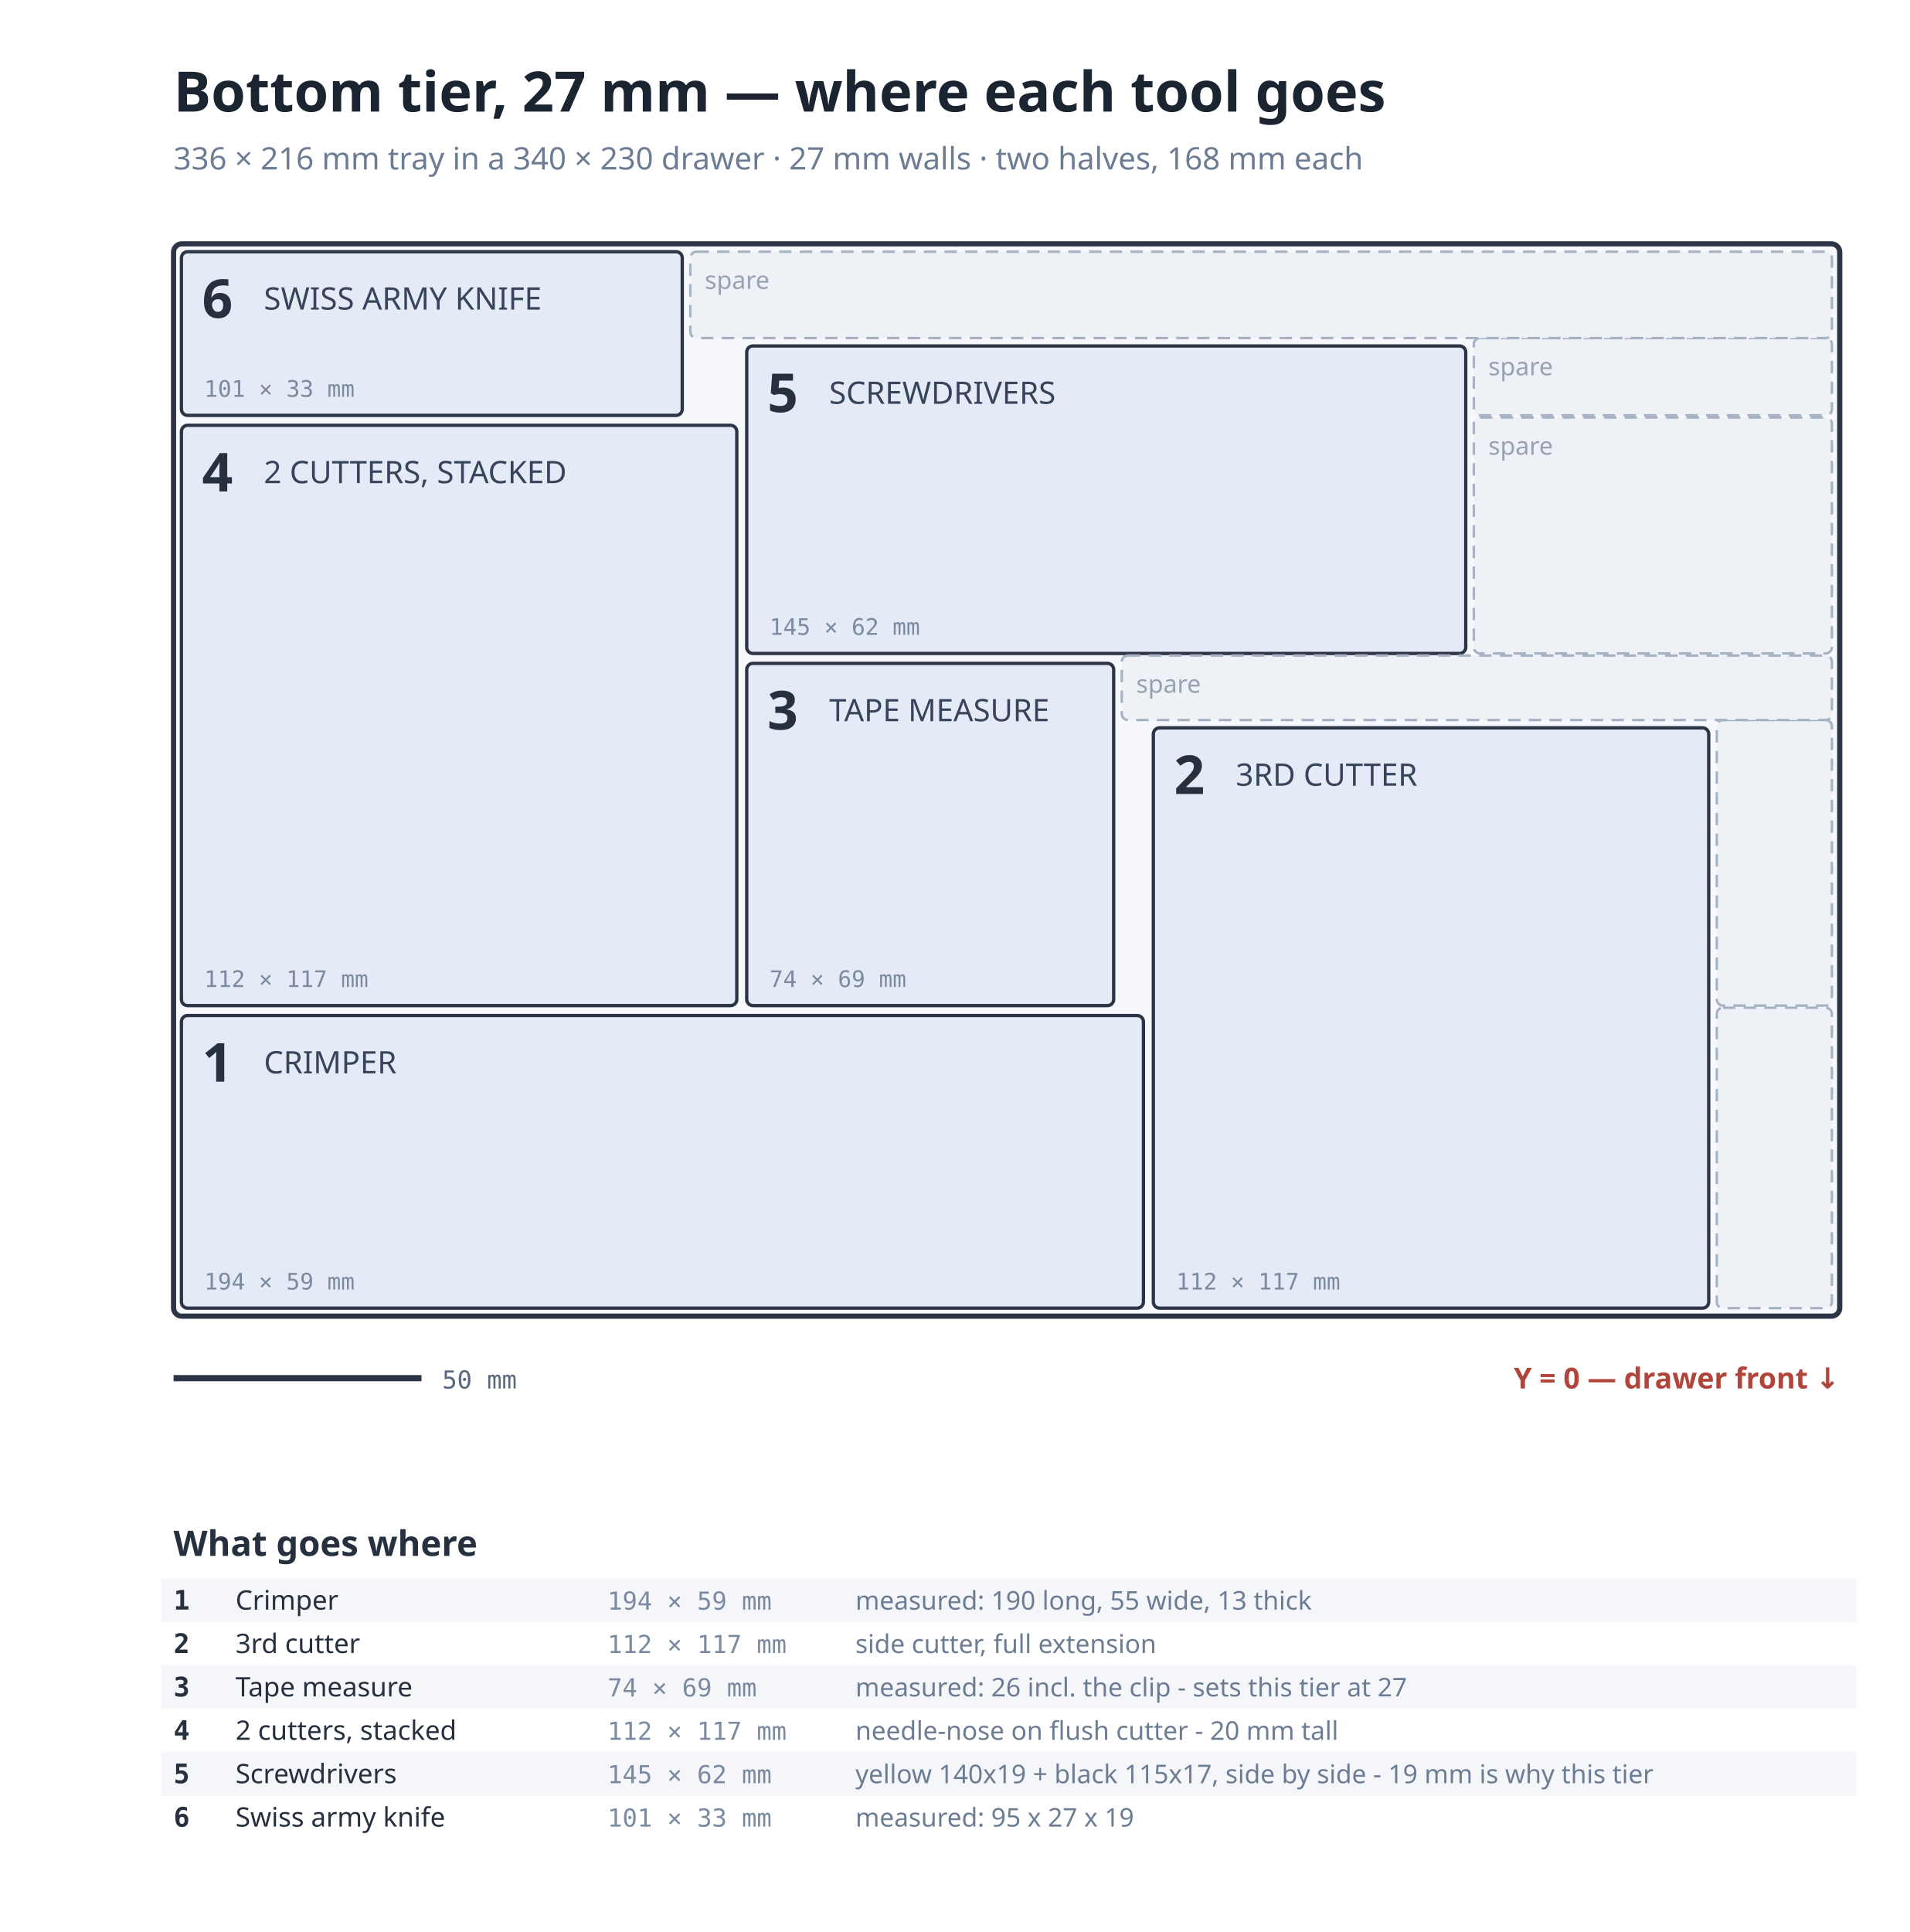
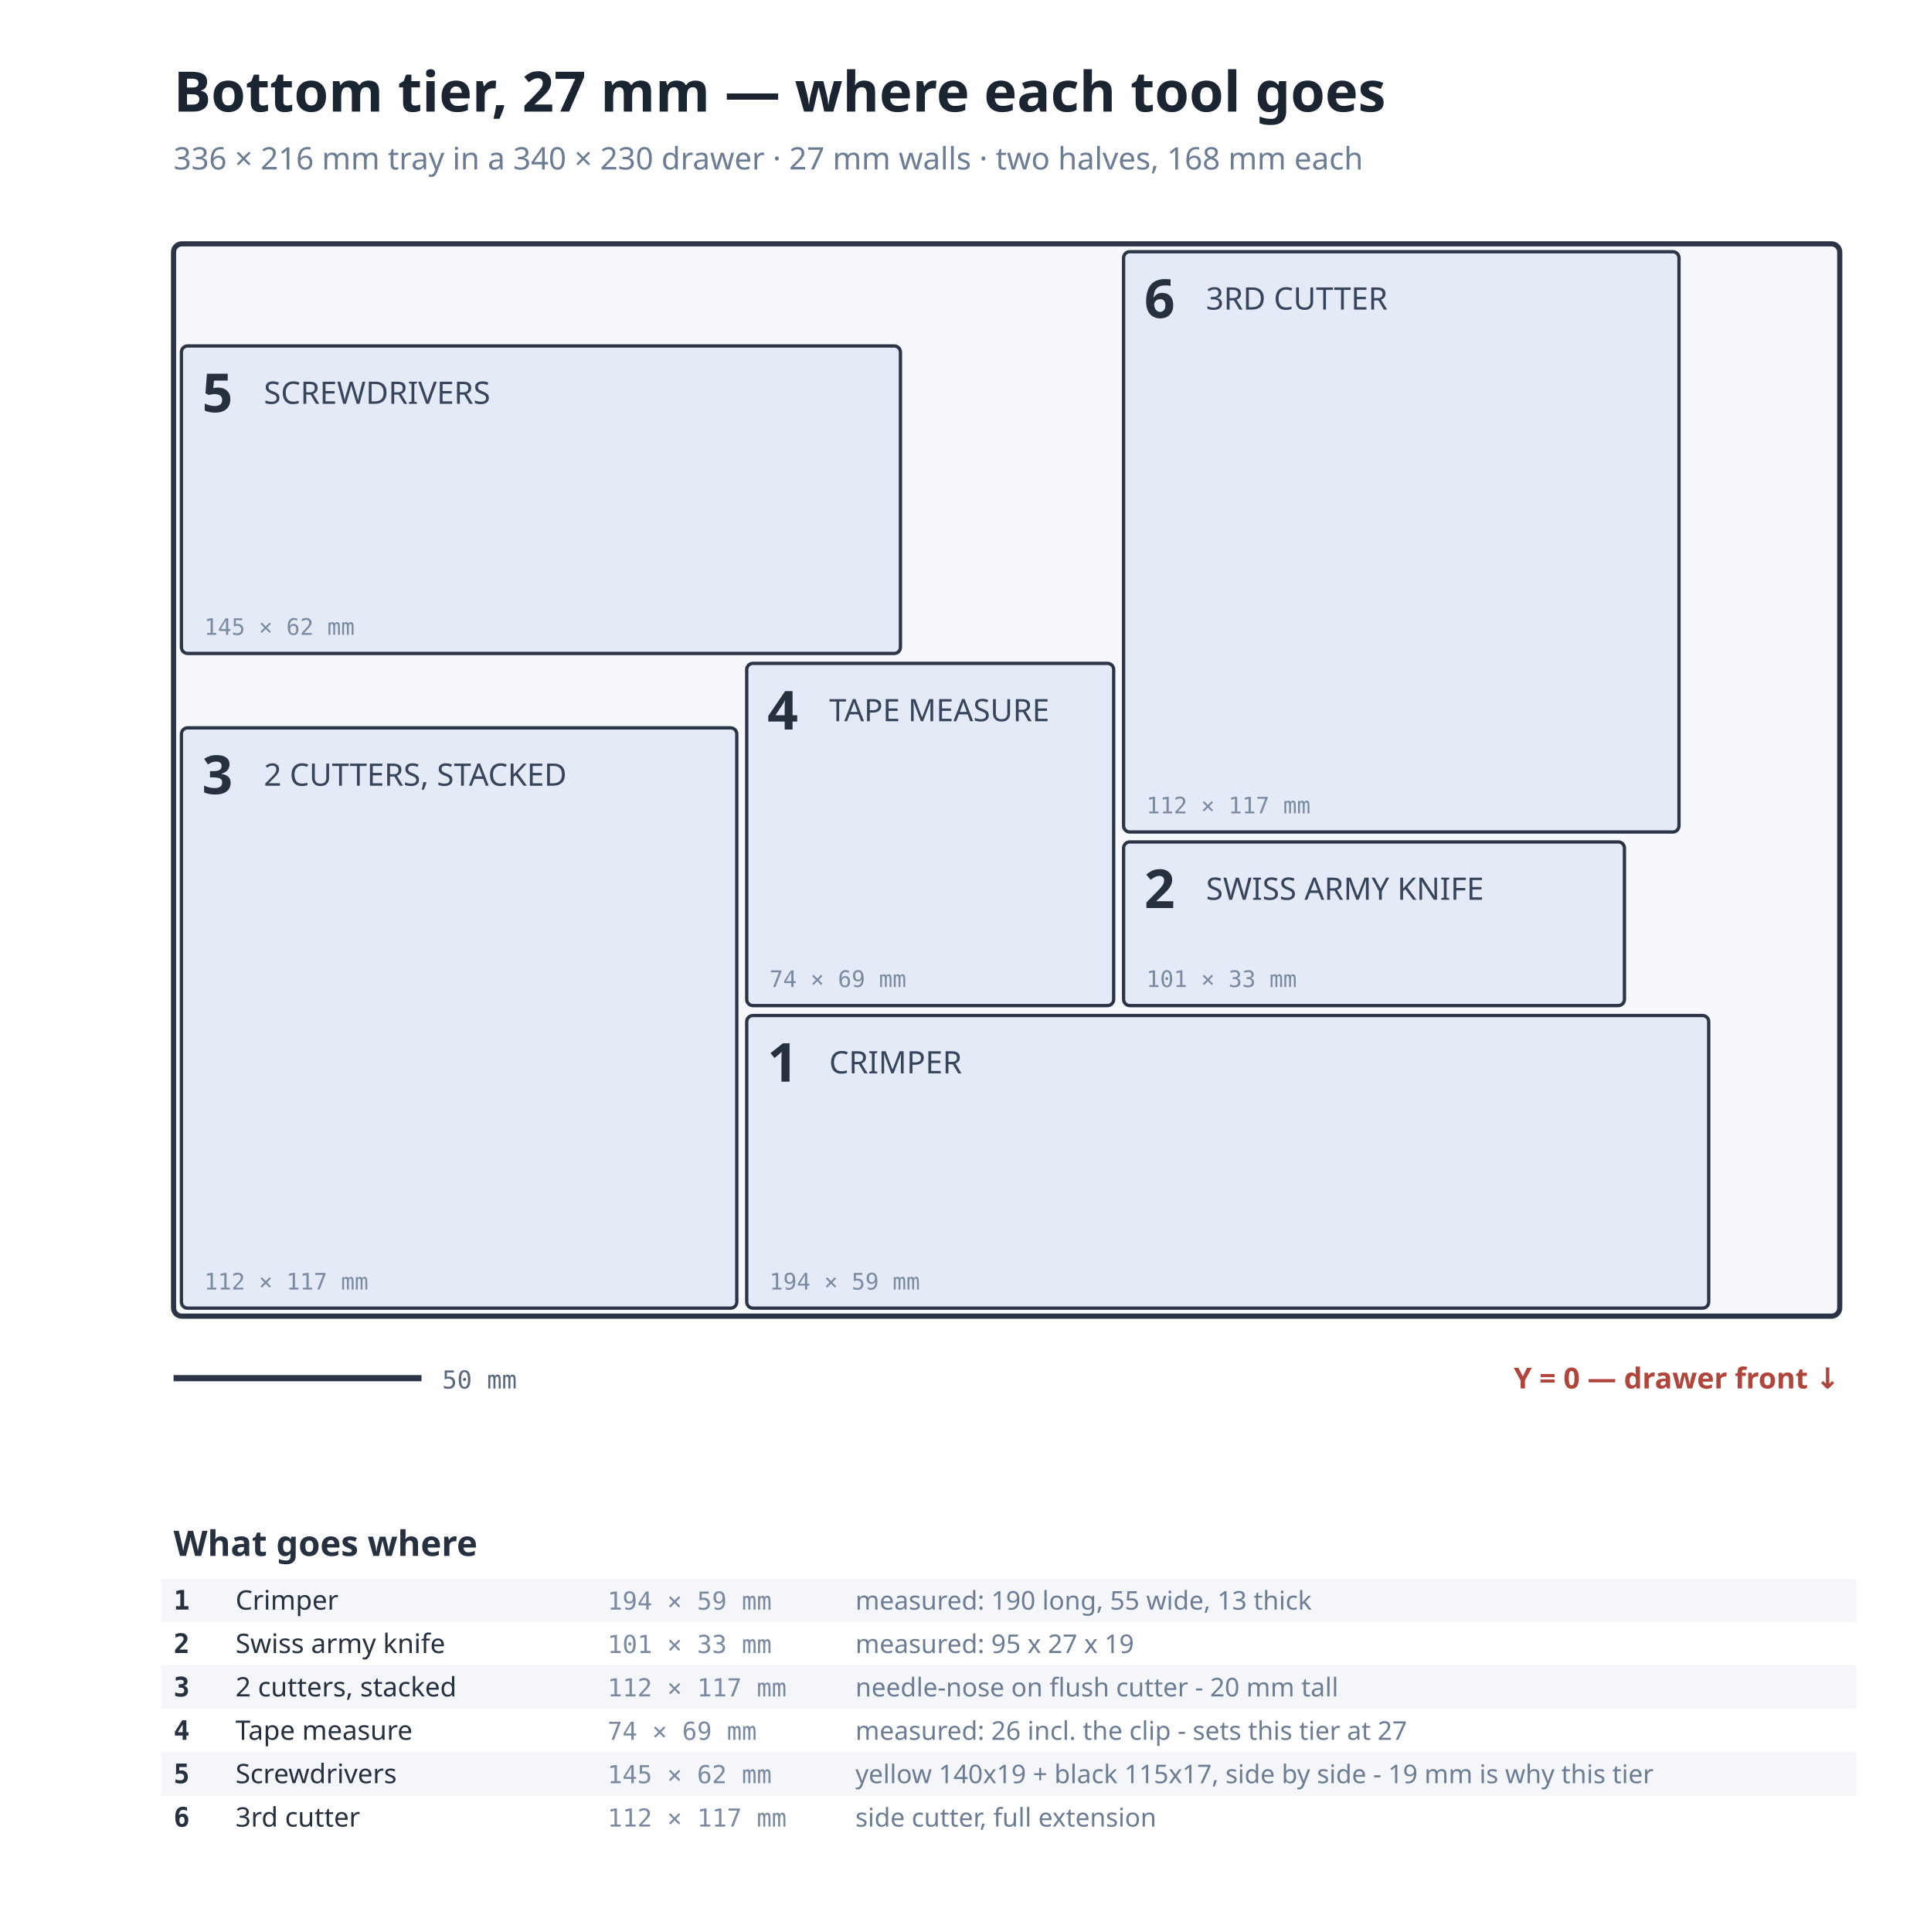
<svg xmlns="http://www.w3.org/2000/svg" width="924.4" height="934.88" viewBox="0 0 924.4 934.88">
  <rect width="100%" height="100%" fill="#ffffff" />
  <text x="84" y="54" font-family="ui-sans-serif,system-ui,sans-serif" font-size="27" font-weight="700" fill="#1b2431">Bottom tier, 27 mm — where each tool goes</text>
  <text x="84" y="82" font-family="ui-sans-serif,system-ui,sans-serif" font-size="15" fill="#6c7c93">336 × 216 mm tray in a 340 × 230 drawer · 27 mm walls · two halves, 168 mm each</text>
  <rect x="84" y="118" width="806.4" height="518.88" fill="#f6f8fc" stroke="#2b3546" stroke-width="2.5" rx="4" />
-   <rect x="87.8" y="491.4" width="465.6" height="141.6" fill="#e4ebf6" stroke="#2b3546" stroke-width="1.6" rx="3" />
-   <text x="97.8" y="523.4" font-family="ui-sans-serif,system-ui,sans-serif" font-size="26" font-weight="700" fill="#26303f">1</text>
-   <text x="127.7" y="519.4" font-family="ui-sans-serif,system-ui,sans-serif" font-size="15" fill="#37445c">CRIMPER</text>
-   <text x="98.8" y="624" font-family="ui-monospace,Menlo,monospace" font-size="11" fill="#7b8aa0">194 × 59 mm</text>
-   <rect x="558.2" y="352.2" width="268.8" height="280.8" fill="#e4ebf6" stroke="#2b3546" stroke-width="1.6" rx="3" />
-   <text x="568.2" y="384.2" font-family="ui-sans-serif,system-ui,sans-serif" font-size="26" font-weight="700" fill="#26303f">2</text>
-   <text x="598.1" y="380.2" font-family="ui-sans-serif,system-ui,sans-serif" font-size="15" fill="#37445c">3RD CUTTER</text>
-   <text x="569.2" y="624" font-family="ui-monospace,Menlo,monospace" font-size="11" fill="#7b8aa0">112 × 117 mm</text>
+   <rect x="361.4" y="491.4" width="465.6" height="141.6" fill="#e4ebf6" stroke="#2b3546" stroke-width="1.6" rx="3" />
+   <text x="371.4" y="523.4" font-family="ui-sans-serif,system-ui,sans-serif" font-size="26" font-weight="700" fill="#26303f">1</text>
+   <text x="401.3" y="519.4" font-family="ui-sans-serif,system-ui,sans-serif" font-size="15" fill="#37445c">CRIMPER</text>
+   <text x="372.4" y="624" font-family="ui-monospace,Menlo,monospace" font-size="11" fill="#7b8aa0">194 × 59 mm</text>
+   <rect x="543.8" y="407.4" width="242.4" height="79.2" fill="#e4ebf6" stroke="#2b3546" stroke-width="1.6" rx="3" />
+   <text x="553.8" y="439.4" font-family="ui-sans-serif,system-ui,sans-serif" font-size="26" font-weight="700" fill="#26303f">2</text>
+   <text x="583.7" y="435.4" font-family="ui-sans-serif,system-ui,sans-serif" font-size="15" fill="#37445c">SWISS ARMY KNIFE</text>
+   <text x="554.8" y="477.6" font-family="ui-monospace,Menlo,monospace" font-size="11" fill="#7b8aa0">101 × 33 mm</text>
+   <rect x="87.8" y="352.2" width="268.8" height="280.8" fill="#e4ebf6" stroke="#2b3546" stroke-width="1.6" rx="3" />
+   <text x="97.8" y="384.2" font-family="ui-sans-serif,system-ui,sans-serif" font-size="26" font-weight="700" fill="#26303f">3</text>
+   <text x="127.7" y="380.2" font-family="ui-sans-serif,system-ui,sans-serif" font-size="15" fill="#37445c">2 CUTTERS, STACKED</text>
+   <text x="98.8" y="624" font-family="ui-monospace,Menlo,monospace" font-size="11" fill="#7b8aa0">112 × 117 mm</text>
  <rect x="361.4" y="321" width="177.6" height="165.6" fill="#e4ebf6" stroke="#2b3546" stroke-width="1.6" rx="3" />
-   <text x="371.4" y="353" font-family="ui-sans-serif,system-ui,sans-serif" font-size="26" font-weight="700" fill="#26303f">3</text>
+   <text x="371.4" y="353" font-family="ui-sans-serif,system-ui,sans-serif" font-size="26" font-weight="700" fill="#26303f">4</text>
  <text x="401.3" y="349" font-family="ui-sans-serif,system-ui,sans-serif" font-size="15" fill="#37445c">TAPE MEASURE</text>
  <text x="372.4" y="477.6" font-family="ui-monospace,Menlo,monospace" font-size="11" fill="#7b8aa0">74 × 69 mm</text>
-   <rect x="87.8" y="205.8" width="268.8" height="280.8" fill="#e4ebf6" stroke="#2b3546" stroke-width="1.6" rx="3" />
-   <text x="97.8" y="237.8" font-family="ui-sans-serif,system-ui,sans-serif" font-size="26" font-weight="700" fill="#26303f">4</text>
-   <text x="127.7" y="233.8" font-family="ui-sans-serif,system-ui,sans-serif" font-size="15" fill="#37445c">2 CUTTERS, STACKED</text>
-   <text x="98.8" y="477.6" font-family="ui-monospace,Menlo,monospace" font-size="11" fill="#7b8aa0">112 × 117 mm</text>
-   <rect x="361.4" y="167.4" width="348" height="148.8" fill="#e4ebf6" stroke="#2b3546" stroke-width="1.6" rx="3" />
-   <text x="371.4" y="199.4" font-family="ui-sans-serif,system-ui,sans-serif" font-size="26" font-weight="700" fill="#26303f">5</text>
-   <text x="401.3" y="195.4" font-family="ui-sans-serif,system-ui,sans-serif" font-size="15" fill="#37445c">SCREWDRIVERS</text>
-   <text x="372.4" y="307.2" font-family="ui-monospace,Menlo,monospace" font-size="11" fill="#7b8aa0">145 × 62 mm</text>
-   <rect x="87.8" y="121.8" width="242.4" height="79.2" fill="#e4ebf6" stroke="#2b3546" stroke-width="1.6" rx="3" />
-   <text x="97.8" y="153.8" font-family="ui-sans-serif,system-ui,sans-serif" font-size="26" font-weight="700" fill="#26303f">6</text>
-   <text x="127.7" y="149.8" font-family="ui-sans-serif,system-ui,sans-serif" font-size="15" fill="#37445c">SWISS ARMY KNIFE</text>
-   <text x="98.8" y="192" font-family="ui-monospace,Menlo,monospace" font-size="11" fill="#7b8aa0">101 × 33 mm</text>
-   <rect x="830.9" y="487.6" width="55.7" height="145.4" fill="#eef1f5" stroke="#a7b3c4" stroke-width="1.2" stroke-dasharray="6 4" rx="3" />
-   <rect x="830.9" y="348.4" width="55.7" height="138.2" fill="#eef1f5" stroke="#a7b3c4" stroke-width="1.2" stroke-dasharray="6 4" rx="3" />
-   <rect x="542.9" y="317.2" width="343.7" height="31.2" fill="#eef1f5" stroke="#a7b3c4" stroke-width="1.2" stroke-dasharray="6 4" rx="3" />
-   <text x="549.9" y="335.2" font-family="ui-sans-serif,system-ui,sans-serif" font-size="12" fill="#97a2b2">spare</text>
-   <rect x="713.3" y="202" width="173.3" height="114.2" fill="#eef1f5" stroke="#a7b3c4" stroke-width="1.2" stroke-dasharray="6 4" rx="3" />
-   <text x="720.3" y="220" font-family="ui-sans-serif,system-ui,sans-serif" font-size="12" fill="#97a2b2">spare</text>
-   <rect x="713.3" y="163.6" width="173.3" height="37.4" fill="#eef1f5" stroke="#a7b3c4" stroke-width="1.2" stroke-dasharray="6 4" rx="3" />
-   <text x="720.3" y="181.6" font-family="ui-sans-serif,system-ui,sans-serif" font-size="12" fill="#97a2b2">spare</text>
-   <rect x="334.1" y="121.8" width="552.5" height="41.8" fill="#eef1f5" stroke="#a7b3c4" stroke-width="1.2" stroke-dasharray="6 4" rx="3" />
-   <text x="341.1" y="139.8" font-family="ui-sans-serif,system-ui,sans-serif" font-size="12" fill="#97a2b2">spare</text>
+   <rect x="87.8" y="167.4" width="348" height="148.8" fill="#e4ebf6" stroke="#2b3546" stroke-width="1.6" rx="3" />
+   <text x="97.8" y="199.4" font-family="ui-sans-serif,system-ui,sans-serif" font-size="26" font-weight="700" fill="#26303f">5</text>
+   <text x="127.7" y="195.4" font-family="ui-sans-serif,system-ui,sans-serif" font-size="15" fill="#37445c">SCREWDRIVERS</text>
+   <text x="98.8" y="307.2" font-family="ui-monospace,Menlo,monospace" font-size="11" fill="#7b8aa0">145 × 62 mm</text>
+   <rect x="543.8" y="121.8" width="268.8" height="280.8" fill="#e4ebf6" stroke="#2b3546" stroke-width="1.6" rx="3" />
+   <text x="553.8" y="153.8" font-family="ui-sans-serif,system-ui,sans-serif" font-size="26" font-weight="700" fill="#26303f">6</text>
+   <text x="583.7" y="149.8" font-family="ui-sans-serif,system-ui,sans-serif" font-size="15" fill="#37445c">3RD CUTTER</text>
+   <text x="554.8" y="393.6" font-family="ui-monospace,Menlo,monospace" font-size="11" fill="#7b8aa0">112 × 117 mm</text>
  <line x1="84" y1="666.88" x2="204" y2="666.88" stroke="#2b3546" stroke-width="3" />
  <text x="214" y="671.88" font-family="ui-monospace,Menlo,monospace" font-size="12" fill="#5a687d">50 mm</text>
  <text x="890.4" y="671.88" font-family="ui-sans-serif,system-ui,sans-serif" font-size="14" font-weight="700" text-anchor="end" fill="#b0453c">Y = 0 — drawer front ↓</text>
  <text x="84" y="752.88" font-family="ui-sans-serif,system-ui,sans-serif" font-size="17" font-weight="700" fill="#26303f">What goes where</text>
  <rect x="78" y="763.88" width="820.4" height="21" fill="#f4f6fa" />
  <text x="84" y="778.88" font-family="ui-monospace,Menlo,monospace" font-size="13" font-weight="700" fill="#26303f">1</text>
  <text x="114" y="778.88" font-family="ui-sans-serif,system-ui,sans-serif" font-size="13" fill="#26303f">Crimper</text>
  <text x="294" y="778.88" font-family="ui-monospace,Menlo,monospace" font-size="12" fill="#7b8aa0">194 × 59 mm</text>
  <text x="414" y="778.88" font-family="ui-sans-serif,system-ui,sans-serif" font-size="12.5" fill="#6c7c93">measured: 190 long, 55 wide, 13 thick</text>
  <text x="84" y="799.88" font-family="ui-monospace,Menlo,monospace" font-size="13" font-weight="700" fill="#26303f">2</text>
-   <text x="114" y="799.88" font-family="ui-sans-serif,system-ui,sans-serif" font-size="13" fill="#26303f">3rd cutter</text>
-   <text x="294" y="799.88" font-family="ui-monospace,Menlo,monospace" font-size="12" fill="#7b8aa0">112 × 117 mm</text>
-   <text x="414" y="799.88" font-family="ui-sans-serif,system-ui,sans-serif" font-size="12.5" fill="#6c7c93">side cutter, full extension</text>
+   <text x="114" y="799.88" font-family="ui-sans-serif,system-ui,sans-serif" font-size="13" fill="#26303f">Swiss army knife</text>
+   <text x="294" y="799.88" font-family="ui-monospace,Menlo,monospace" font-size="12" fill="#7b8aa0">101 × 33 mm</text>
+   <text x="414" y="799.88" font-family="ui-sans-serif,system-ui,sans-serif" font-size="12.5" fill="#6c7c93">measured: 95 x 27 x 19</text>
  <rect x="78" y="805.88" width="820.4" height="21" fill="#f4f6fa" />
  <text x="84" y="820.88" font-family="ui-monospace,Menlo,monospace" font-size="13" font-weight="700" fill="#26303f">3</text>
-   <text x="114" y="820.88" font-family="ui-sans-serif,system-ui,sans-serif" font-size="13" fill="#26303f">Tape measure</text>
-   <text x="294" y="820.88" font-family="ui-monospace,Menlo,monospace" font-size="12" fill="#7b8aa0">74 × 69 mm</text>
-   <text x="414" y="820.88" font-family="ui-sans-serif,system-ui,sans-serif" font-size="12.5" fill="#6c7c93">measured: 26 incl. the clip - sets this tier at 27</text>
+   <text x="114" y="820.88" font-family="ui-sans-serif,system-ui,sans-serif" font-size="13" fill="#26303f">2 cutters, stacked</text>
+   <text x="294" y="820.88" font-family="ui-monospace,Menlo,monospace" font-size="12" fill="#7b8aa0">112 × 117 mm</text>
+   <text x="414" y="820.88" font-family="ui-sans-serif,system-ui,sans-serif" font-size="12.5" fill="#6c7c93">needle-nose on flush cutter - 20 mm tall</text>
  <text x="84" y="841.88" font-family="ui-monospace,Menlo,monospace" font-size="13" font-weight="700" fill="#26303f">4</text>
-   <text x="114" y="841.88" font-family="ui-sans-serif,system-ui,sans-serif" font-size="13" fill="#26303f">2 cutters, stacked</text>
-   <text x="294" y="841.88" font-family="ui-monospace,Menlo,monospace" font-size="12" fill="#7b8aa0">112 × 117 mm</text>
-   <text x="414" y="841.88" font-family="ui-sans-serif,system-ui,sans-serif" font-size="12.5" fill="#6c7c93">needle-nose on flush cutter - 20 mm tall</text>
+   <text x="114" y="841.88" font-family="ui-sans-serif,system-ui,sans-serif" font-size="13" fill="#26303f">Tape measure</text>
+   <text x="294" y="841.88" font-family="ui-monospace,Menlo,monospace" font-size="12" fill="#7b8aa0">74 × 69 mm</text>
+   <text x="414" y="841.88" font-family="ui-sans-serif,system-ui,sans-serif" font-size="12.5" fill="#6c7c93">measured: 26 incl. the clip - sets this tier at 27</text>
  <rect x="78" y="847.88" width="820.4" height="21" fill="#f4f6fa" />
  <text x="84" y="862.88" font-family="ui-monospace,Menlo,monospace" font-size="13" font-weight="700" fill="#26303f">5</text>
  <text x="114" y="862.88" font-family="ui-sans-serif,system-ui,sans-serif" font-size="13" fill="#26303f">Screwdrivers</text>
  <text x="294" y="862.88" font-family="ui-monospace,Menlo,monospace" font-size="12" fill="#7b8aa0">145 × 62 mm</text>
  <text x="414" y="862.88" font-family="ui-sans-serif,system-ui,sans-serif" font-size="12.5" fill="#6c7c93">yellow 140x19 + black 115x17, side by side - 19 mm is why this tier</text>
  <text x="84" y="883.88" font-family="ui-monospace,Menlo,monospace" font-size="13" font-weight="700" fill="#26303f">6</text>
-   <text x="114" y="883.88" font-family="ui-sans-serif,system-ui,sans-serif" font-size="13" fill="#26303f">Swiss army knife</text>
-   <text x="294" y="883.88" font-family="ui-monospace,Menlo,monospace" font-size="12" fill="#7b8aa0">101 × 33 mm</text>
-   <text x="414" y="883.88" font-family="ui-sans-serif,system-ui,sans-serif" font-size="12.5" fill="#6c7c93">measured: 95 x 27 x 19</text>
+   <text x="114" y="883.88" font-family="ui-sans-serif,system-ui,sans-serif" font-size="13" fill="#26303f">3rd cutter</text>
+   <text x="294" y="883.88" font-family="ui-monospace,Menlo,monospace" font-size="12" fill="#7b8aa0">112 × 117 mm</text>
+   <text x="414" y="883.88" font-family="ui-sans-serif,system-ui,sans-serif" font-size="12.5" fill="#6c7c93">side cutter, full extension</text>
</svg>
